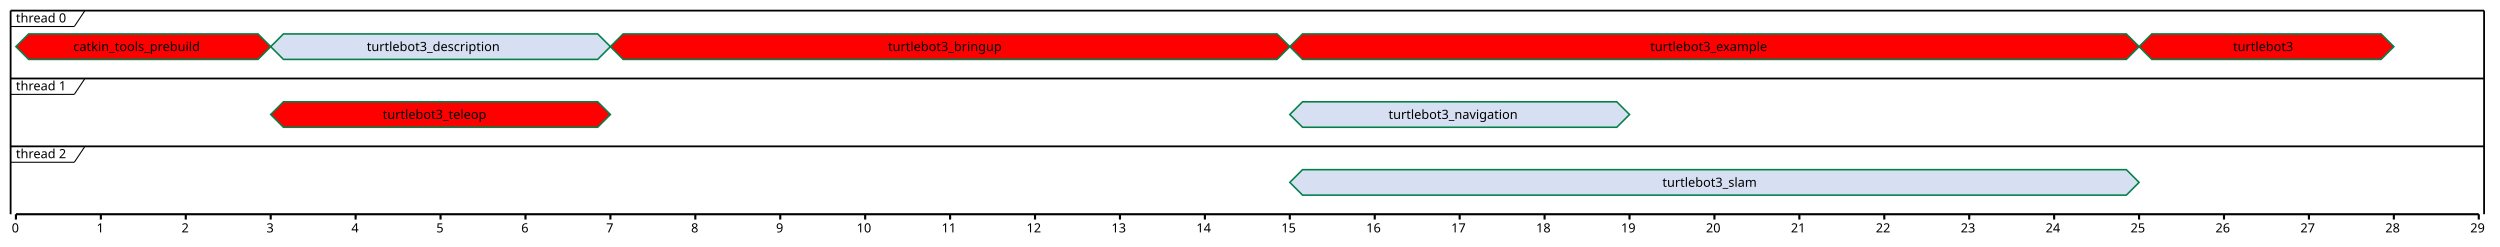
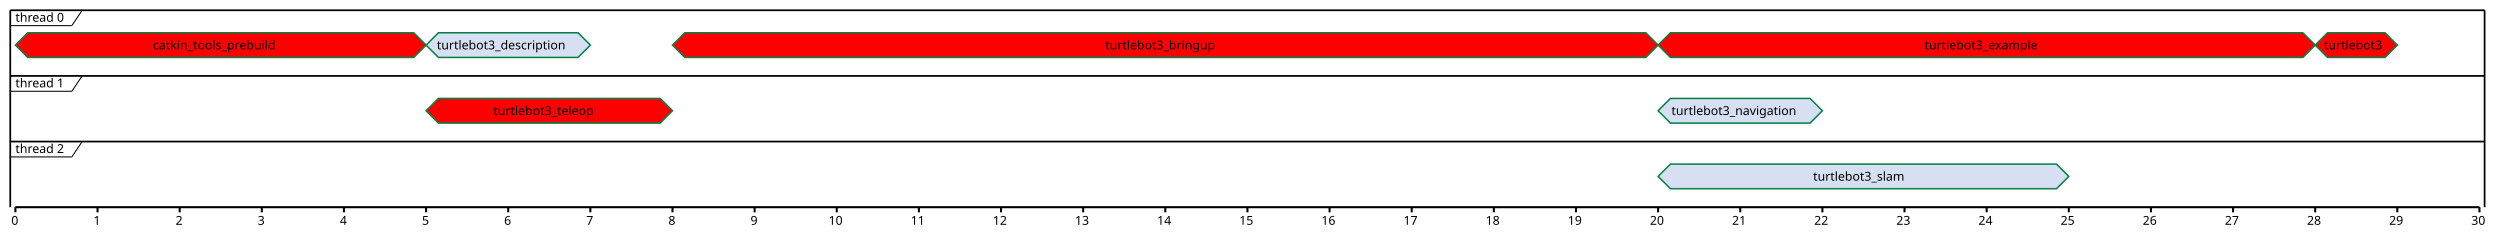
- <svg xmlns="http://www.w3.org/2000/svg" contentScriptType="application/ecmascript" contentStyleType="text/css" height="232px" preserveAspectRatio="none" style="width:2355px;height:232px;" version="1.1" viewBox="0 0 2355 232" width="2355px" zoomAndPan="magnify">
+ <svg xmlns="http://www.w3.org/2000/svg" contentScriptType="application/ecmascript" contentStyleType="text/css" height="232px" preserveAspectRatio="none" style="width:2435px;height:232px;" version="1.1" viewBox="0 0 2435 232" width="2435px" zoomAndPan="magnify">
  <defs />
  <g>
    <line style="stroke: #000000; stroke-width: 1.7;" x1="10" x2="10" y1="10" y2="201.812" />
-     <line style="stroke: #000000; stroke-width: 1.7;" x1="2340" x2="2340" y1="10" y2="201.812" />
+     <line style="stroke: #000000; stroke-width: 1.7;" x1="2420" x2="2420" y1="10" y2="201.812" />
    <text fill="#000000" font-family="sans-serif" font-size="12" lengthAdjust="spacingAndGlyphs" textLength="54" x="15" y="21.139">thread 0</text>
    <line style="stroke: #000000; stroke-width: 1.0;" x1="10" x2="70" y1="24.969" y2="24.969" />
    <line style="stroke: #000000; stroke-width: 1.0;" x1="70" x2="80" y1="24.969" y2="10" />
-     <polygon fill="#FF0000" points="27,31.938,243,31.938,255,43.938,243,55.938,27,55.938,15,43.938" style="stroke: #038048; stroke-width: 1.5;" />
-     <polygon fill="#D7E0F2" points="267,31.938,563,31.938,575,43.938,563,55.938,267,55.938,255,43.938" style="stroke: #038048; stroke-width: 1.5;" />
-     <polygon fill="#FF0000" points="587,31.938,1203,31.938,1215,43.938,1203,55.938,587,55.938,575,43.938" style="stroke: #038048; stroke-width: 1.5;" />
-     <polygon fill="#FF0000" points="1227,31.938,2003,31.938,2015,43.938,2003,55.938,1227,55.938,1215,43.938" style="stroke: #038048; stroke-width: 1.5;" />
-     <polygon fill="#FF0000" points="2027,31.938,2243,31.938,2255,43.938,2243,55.938,2027,55.938,2015,43.938" style="stroke: #038048; stroke-width: 1.5;" />
-     <text fill="#000000" font-family="sans-serif" font-size="12" lengthAdjust="spacingAndGlyphs" textLength="132" x="69" y="48.092">catkin_tools_prebuild</text>
-     <text fill="#000000" font-family="sans-serif" font-size="12" lengthAdjust="spacingAndGlyphs" textLength="139" x="345.5" y="48.092">turtlebot3_description</text>
-     <text fill="#000000" font-family="sans-serif" font-size="12" lengthAdjust="spacingAndGlyphs" textLength="117" x="836.5" y="48.092">turtlebot3_bringup</text>
-     <text fill="#000000" font-family="sans-serif" font-size="12" lengthAdjust="spacingAndGlyphs" textLength="121" x="1554.5" y="48.092">turtlebot3_example</text>
-     <text fill="#000000" font-family="sans-serif" font-size="12" lengthAdjust="spacingAndGlyphs" textLength="63" x="2103.5" y="48.092">turtlebot3</text>
-     <line style="stroke: #000000; stroke-width: 1.7;" x1="10" x2="2340" y1="10" y2="10" />
+     <polygon fill="#FF0000" points="27,31.938,403,31.938,415,43.938,403,55.938,27,55.938,15,43.938" style="stroke: #038048; stroke-width: 1.5;" />
+     <polygon fill="#D7E0F2" points="427,31.938,563,31.938,575,43.938,563,55.938,427,55.938,415,43.938" style="stroke: #038048; stroke-width: 1.5;" />
+     <polygon fill="#FF0000" points="667,31.938,1603,31.938,1615,43.938,1603,55.938,667,55.938,655,43.938" style="stroke: #038048; stroke-width: 1.5;" />
+     <polygon fill="#FF0000" points="1627,31.938,2243,31.938,2255,43.938,2243,55.938,1627,55.938,1615,43.938" style="stroke: #038048; stroke-width: 1.5;" />
+     <polygon fill="#FF0000" points="2267,31.938,2323,31.938,2335,43.938,2323,55.938,2267,55.938,2255,43.938" style="stroke: #038048; stroke-width: 1.5;" />
+     <text fill="#000000" font-family="sans-serif" font-size="12" lengthAdjust="spacingAndGlyphs" textLength="132" x="149" y="48.092">catkin_tools_prebuild</text>
+     <text fill="#000000" font-family="sans-serif" font-size="12" lengthAdjust="spacingAndGlyphs" textLength="139" x="425.5" y="48.092">turtlebot3_description</text>
+     <text fill="#000000" font-family="sans-serif" font-size="12" lengthAdjust="spacingAndGlyphs" textLength="117" x="1076.5" y="48.092">turtlebot3_bringup</text>
+     <text fill="#000000" font-family="sans-serif" font-size="12" lengthAdjust="spacingAndGlyphs" textLength="121" x="1874.5" y="48.092">turtlebot3_example</text>
+     <text fill="#000000" font-family="sans-serif" font-size="12" lengthAdjust="spacingAndGlyphs" textLength="63" x="2263.5" y="48.092">turtlebot3</text>
+     <line style="stroke: #000000; stroke-width: 1.7;" x1="10" x2="2420" y1="10" y2="10" />
    <text fill="#000000" font-family="sans-serif" font-size="12" lengthAdjust="spacingAndGlyphs" textLength="54" x="15" y="85.076">thread 1</text>
    <line style="stroke: #000000; stroke-width: 1.0;" x1="10" x2="70" y1="88.906" y2="88.906" />
    <line style="stroke: #000000; stroke-width: 1.0;" x1="70" x2="80" y1="88.906" y2="73.938" />
-     <polygon fill="#FF0000" points="267,95.875,563,95.875,575,107.875,563,119.875,267,119.875,255,107.875" style="stroke: #038048; stroke-width: 1.5;" />
-     <polygon fill="#D7E0F2" points="1227,95.875,1523,95.875,1535,107.875,1523,119.875,1227,119.875,1215,107.875" style="stroke: #038048; stroke-width: 1.5;" />
-     <text fill="#000000" font-family="sans-serif" font-size="12" lengthAdjust="spacingAndGlyphs" textLength="109" x="360.5" y="112.029">turtlebot3_teleop</text>
-     <text fill="#000000" font-family="sans-serif" font-size="12" lengthAdjust="spacingAndGlyphs" textLength="134" x="1308" y="112.029">turtlebot3_navigation</text>
-     <line style="stroke: #000000; stroke-width: 1.7;" x1="10" x2="2340" y1="73.938" y2="73.938" />
+     <polygon fill="#FF0000" points="427,95.875,643,95.875,655,107.875,643,119.875,427,119.875,415,107.875" style="stroke: #038048; stroke-width: 1.5;" />
+     <polygon fill="#D7E0F2" points="1627,95.875,1763,95.875,1775,107.875,1763,119.875,1627,119.875,1615,107.875" style="stroke: #038048; stroke-width: 1.5;" />
+     <text fill="#000000" font-family="sans-serif" font-size="12" lengthAdjust="spacingAndGlyphs" textLength="109" x="480.5" y="112.029">turtlebot3_teleop</text>
+     <text fill="#000000" font-family="sans-serif" font-size="12" lengthAdjust="spacingAndGlyphs" textLength="134" x="1628" y="112.029">turtlebot3_navigation</text>
+     <line style="stroke: #000000; stroke-width: 1.7;" x1="10" x2="2420" y1="73.938" y2="73.938" />
    <text fill="#000000" font-family="sans-serif" font-size="12" lengthAdjust="spacingAndGlyphs" textLength="54" x="15" y="149.014">thread 2</text>
    <line style="stroke: #000000; stroke-width: 1.0;" x1="10" x2="70" y1="152.844" y2="152.844" />
    <line style="stroke: #000000; stroke-width: 1.0;" x1="70" x2="80" y1="152.844" y2="137.875" />
-     <polygon fill="#D7E0F2" points="1227,159.812,2003,159.812,2015,171.812,2003,183.812,1227,183.812,1215,171.812" style="stroke: #038048; stroke-width: 1.5;" />
-     <text fill="#000000" font-family="sans-serif" font-size="12" lengthAdjust="spacingAndGlyphs" textLength="98" x="1566" y="175.967">turtlebot3_slam</text>
-     <line style="stroke: #000000; stroke-width: 1.7;" x1="10" x2="2340" y1="137.875" y2="137.875" />
+     <polygon fill="#D7E0F2" points="1627,159.812,2003,159.812,2015,171.812,2003,183.812,1627,183.812,1615,171.812" style="stroke: #038048; stroke-width: 1.5;" />
+     <text fill="#000000" font-family="sans-serif" font-size="12" lengthAdjust="spacingAndGlyphs" textLength="98" x="1766" y="175.967">turtlebot3_slam</text>
+     <line style="stroke: #000000; stroke-width: 1.7;" x1="10" x2="2420" y1="137.875" y2="137.875" />
    <line style="stroke: #000000; stroke-width: 2.0;" x1="15" x2="15" y1="201.812" y2="206.812" />
    <line style="stroke: #000000; stroke-width: 2.0;" x1="95" x2="95" y1="201.812" y2="206.812" />
    <line style="stroke: #000000; stroke-width: 2.0;" x1="175" x2="175" y1="201.812" y2="206.812" />
    <line style="stroke: #000000; stroke-width: 2.0;" x1="255" x2="255" y1="201.812" y2="206.812" />
    <line style="stroke: #000000; stroke-width: 2.0;" x1="335" x2="335" y1="201.812" y2="206.812" />
    <line style="stroke: #000000; stroke-width: 2.0;" x1="415" x2="415" y1="201.812" y2="206.812" />
    <line style="stroke: #000000; stroke-width: 2.0;" x1="495" x2="495" y1="201.812" y2="206.812" />
    <line style="stroke: #000000; stroke-width: 2.0;" x1="575" x2="575" y1="201.812" y2="206.812" />
    <line style="stroke: #000000; stroke-width: 2.0;" x1="655" x2="655" y1="201.812" y2="206.812" />
    <line style="stroke: #000000; stroke-width: 2.0;" x1="735" x2="735" y1="201.812" y2="206.812" />
    <line style="stroke: #000000; stroke-width: 2.0;" x1="815" x2="815" y1="201.812" y2="206.812" />
    <line style="stroke: #000000; stroke-width: 2.0;" x1="895" x2="895" y1="201.812" y2="206.812" />
    <line style="stroke: #000000; stroke-width: 2.0;" x1="975" x2="975" y1="201.812" y2="206.812" />
    <line style="stroke: #000000; stroke-width: 2.0;" x1="1055" x2="1055" y1="201.812" y2="206.812" />
    <line style="stroke: #000000; stroke-width: 2.0;" x1="1135" x2="1135" y1="201.812" y2="206.812" />
    <line style="stroke: #000000; stroke-width: 2.0;" x1="1215" x2="1215" y1="201.812" y2="206.812" />
    <line style="stroke: #000000; stroke-width: 2.0;" x1="1295" x2="1295" y1="201.812" y2="206.812" />
    <line style="stroke: #000000; stroke-width: 2.0;" x1="1375" x2="1375" y1="201.812" y2="206.812" />
    <line style="stroke: #000000; stroke-width: 2.0;" x1="1455" x2="1455" y1="201.812" y2="206.812" />
    <line style="stroke: #000000; stroke-width: 2.0;" x1="1535" x2="1535" y1="201.812" y2="206.812" />
    <line style="stroke: #000000; stroke-width: 2.0;" x1="1615" x2="1615" y1="201.812" y2="206.812" />
    <line style="stroke: #000000; stroke-width: 2.0;" x1="1695" x2="1695" y1="201.812" y2="206.812" />
    <line style="stroke: #000000; stroke-width: 2.0;" x1="1775" x2="1775" y1="201.812" y2="206.812" />
    <line style="stroke: #000000; stroke-width: 2.0;" x1="1855" x2="1855" y1="201.812" y2="206.812" />
    <line style="stroke: #000000; stroke-width: 2.0;" x1="1935" x2="1935" y1="201.812" y2="206.812" />
    <line style="stroke: #000000; stroke-width: 2.0;" x1="2015" x2="2015" y1="201.812" y2="206.812" />
    <line style="stroke: #000000; stroke-width: 2.0;" x1="2095" x2="2095" y1="201.812" y2="206.812" />
    <line style="stroke: #000000; stroke-width: 2.0;" x1="2175" x2="2175" y1="201.812" y2="206.812" />
    <line style="stroke: #000000; stroke-width: 2.0;" x1="2255" x2="2255" y1="201.812" y2="206.812" />
    <line style="stroke: #000000; stroke-width: 2.0;" x1="2335" x2="2335" y1="201.812" y2="206.812" />
-     <line style="stroke: #000000; stroke-width: 2.0;" x1="15" x2="2335" y1="201.812" y2="201.812" />
+     <line style="stroke: #000000; stroke-width: 2.0;" x1="2415" x2="2415" y1="201.812" y2="206.812" />
+     <line style="stroke: #000000; stroke-width: 2.0;" x1="15" x2="2415" y1="201.812" y2="201.812" />
    <text fill="#000000" font-family="sans-serif" font-size="12" lengthAdjust="spacingAndGlyphs" textLength="8" x="11" y="218.951">0</text>
    <text fill="#000000" font-family="sans-serif" font-size="12" lengthAdjust="spacingAndGlyphs" textLength="8" x="91" y="218.951">1</text>
    <text fill="#000000" font-family="sans-serif" font-size="12" lengthAdjust="spacingAndGlyphs" textLength="8" x="171" y="218.951">2</text>
    <text fill="#000000" font-family="sans-serif" font-size="12" lengthAdjust="spacingAndGlyphs" textLength="8" x="251" y="218.951">3</text>
    <text fill="#000000" font-family="sans-serif" font-size="12" lengthAdjust="spacingAndGlyphs" textLength="8" x="331" y="218.951">4</text>
    <text fill="#000000" font-family="sans-serif" font-size="12" lengthAdjust="spacingAndGlyphs" textLength="8" x="411" y="218.951">5</text>
    <text fill="#000000" font-family="sans-serif" font-size="12" lengthAdjust="spacingAndGlyphs" textLength="8" x="491" y="218.951">6</text>
    <text fill="#000000" font-family="sans-serif" font-size="12" lengthAdjust="spacingAndGlyphs" textLength="8" x="571" y="218.951">7</text>
    <text fill="#000000" font-family="sans-serif" font-size="12" lengthAdjust="spacingAndGlyphs" textLength="8" x="651" y="218.951">8</text>
    <text fill="#000000" font-family="sans-serif" font-size="12" lengthAdjust="spacingAndGlyphs" textLength="8" x="731" y="218.951">9</text>
    <text fill="#000000" font-family="sans-serif" font-size="12" lengthAdjust="spacingAndGlyphs" textLength="16" x="807" y="218.951">10</text>
    <text fill="#000000" font-family="sans-serif" font-size="12" lengthAdjust="spacingAndGlyphs" textLength="16" x="887" y="218.951">11</text>
    <text fill="#000000" font-family="sans-serif" font-size="12" lengthAdjust="spacingAndGlyphs" textLength="16" x="967" y="218.951">12</text>
    <text fill="#000000" font-family="sans-serif" font-size="12" lengthAdjust="spacingAndGlyphs" textLength="16" x="1047" y="218.951">13</text>
    <text fill="#000000" font-family="sans-serif" font-size="12" lengthAdjust="spacingAndGlyphs" textLength="16" x="1127" y="218.951">14</text>
    <text fill="#000000" font-family="sans-serif" font-size="12" lengthAdjust="spacingAndGlyphs" textLength="16" x="1207" y="218.951">15</text>
    <text fill="#000000" font-family="sans-serif" font-size="12" lengthAdjust="spacingAndGlyphs" textLength="16" x="1287" y="218.951">16</text>
    <text fill="#000000" font-family="sans-serif" font-size="12" lengthAdjust="spacingAndGlyphs" textLength="16" x="1367" y="218.951">17</text>
    <text fill="#000000" font-family="sans-serif" font-size="12" lengthAdjust="spacingAndGlyphs" textLength="16" x="1447" y="218.951">18</text>
    <text fill="#000000" font-family="sans-serif" font-size="12" lengthAdjust="spacingAndGlyphs" textLength="16" x="1527" y="218.951">19</text>
    <text fill="#000000" font-family="sans-serif" font-size="12" lengthAdjust="spacingAndGlyphs" textLength="16" x="1607" y="218.951">20</text>
    <text fill="#000000" font-family="sans-serif" font-size="12" lengthAdjust="spacingAndGlyphs" textLength="16" x="1687" y="218.951">21</text>
    <text fill="#000000" font-family="sans-serif" font-size="12" lengthAdjust="spacingAndGlyphs" textLength="16" x="1767" y="218.951">22</text>
    <text fill="#000000" font-family="sans-serif" font-size="12" lengthAdjust="spacingAndGlyphs" textLength="16" x="1847" y="218.951">23</text>
    <text fill="#000000" font-family="sans-serif" font-size="12" lengthAdjust="spacingAndGlyphs" textLength="16" x="1927" y="218.951">24</text>
    <text fill="#000000" font-family="sans-serif" font-size="12" lengthAdjust="spacingAndGlyphs" textLength="16" x="2007" y="218.951">25</text>
    <text fill="#000000" font-family="sans-serif" font-size="12" lengthAdjust="spacingAndGlyphs" textLength="16" x="2087" y="218.951">26</text>
    <text fill="#000000" font-family="sans-serif" font-size="12" lengthAdjust="spacingAndGlyphs" textLength="16" x="2167" y="218.951">27</text>
    <text fill="#000000" font-family="sans-serif" font-size="12" lengthAdjust="spacingAndGlyphs" textLength="16" x="2247" y="218.951">28</text>
    <text fill="#000000" font-family="sans-serif" font-size="12" lengthAdjust="spacingAndGlyphs" textLength="16" x="2327" y="218.951">29</text>
+     <text fill="#000000" font-family="sans-serif" font-size="12" lengthAdjust="spacingAndGlyphs" textLength="16" x="2407" y="218.951">30</text>
  </g>
</svg>
